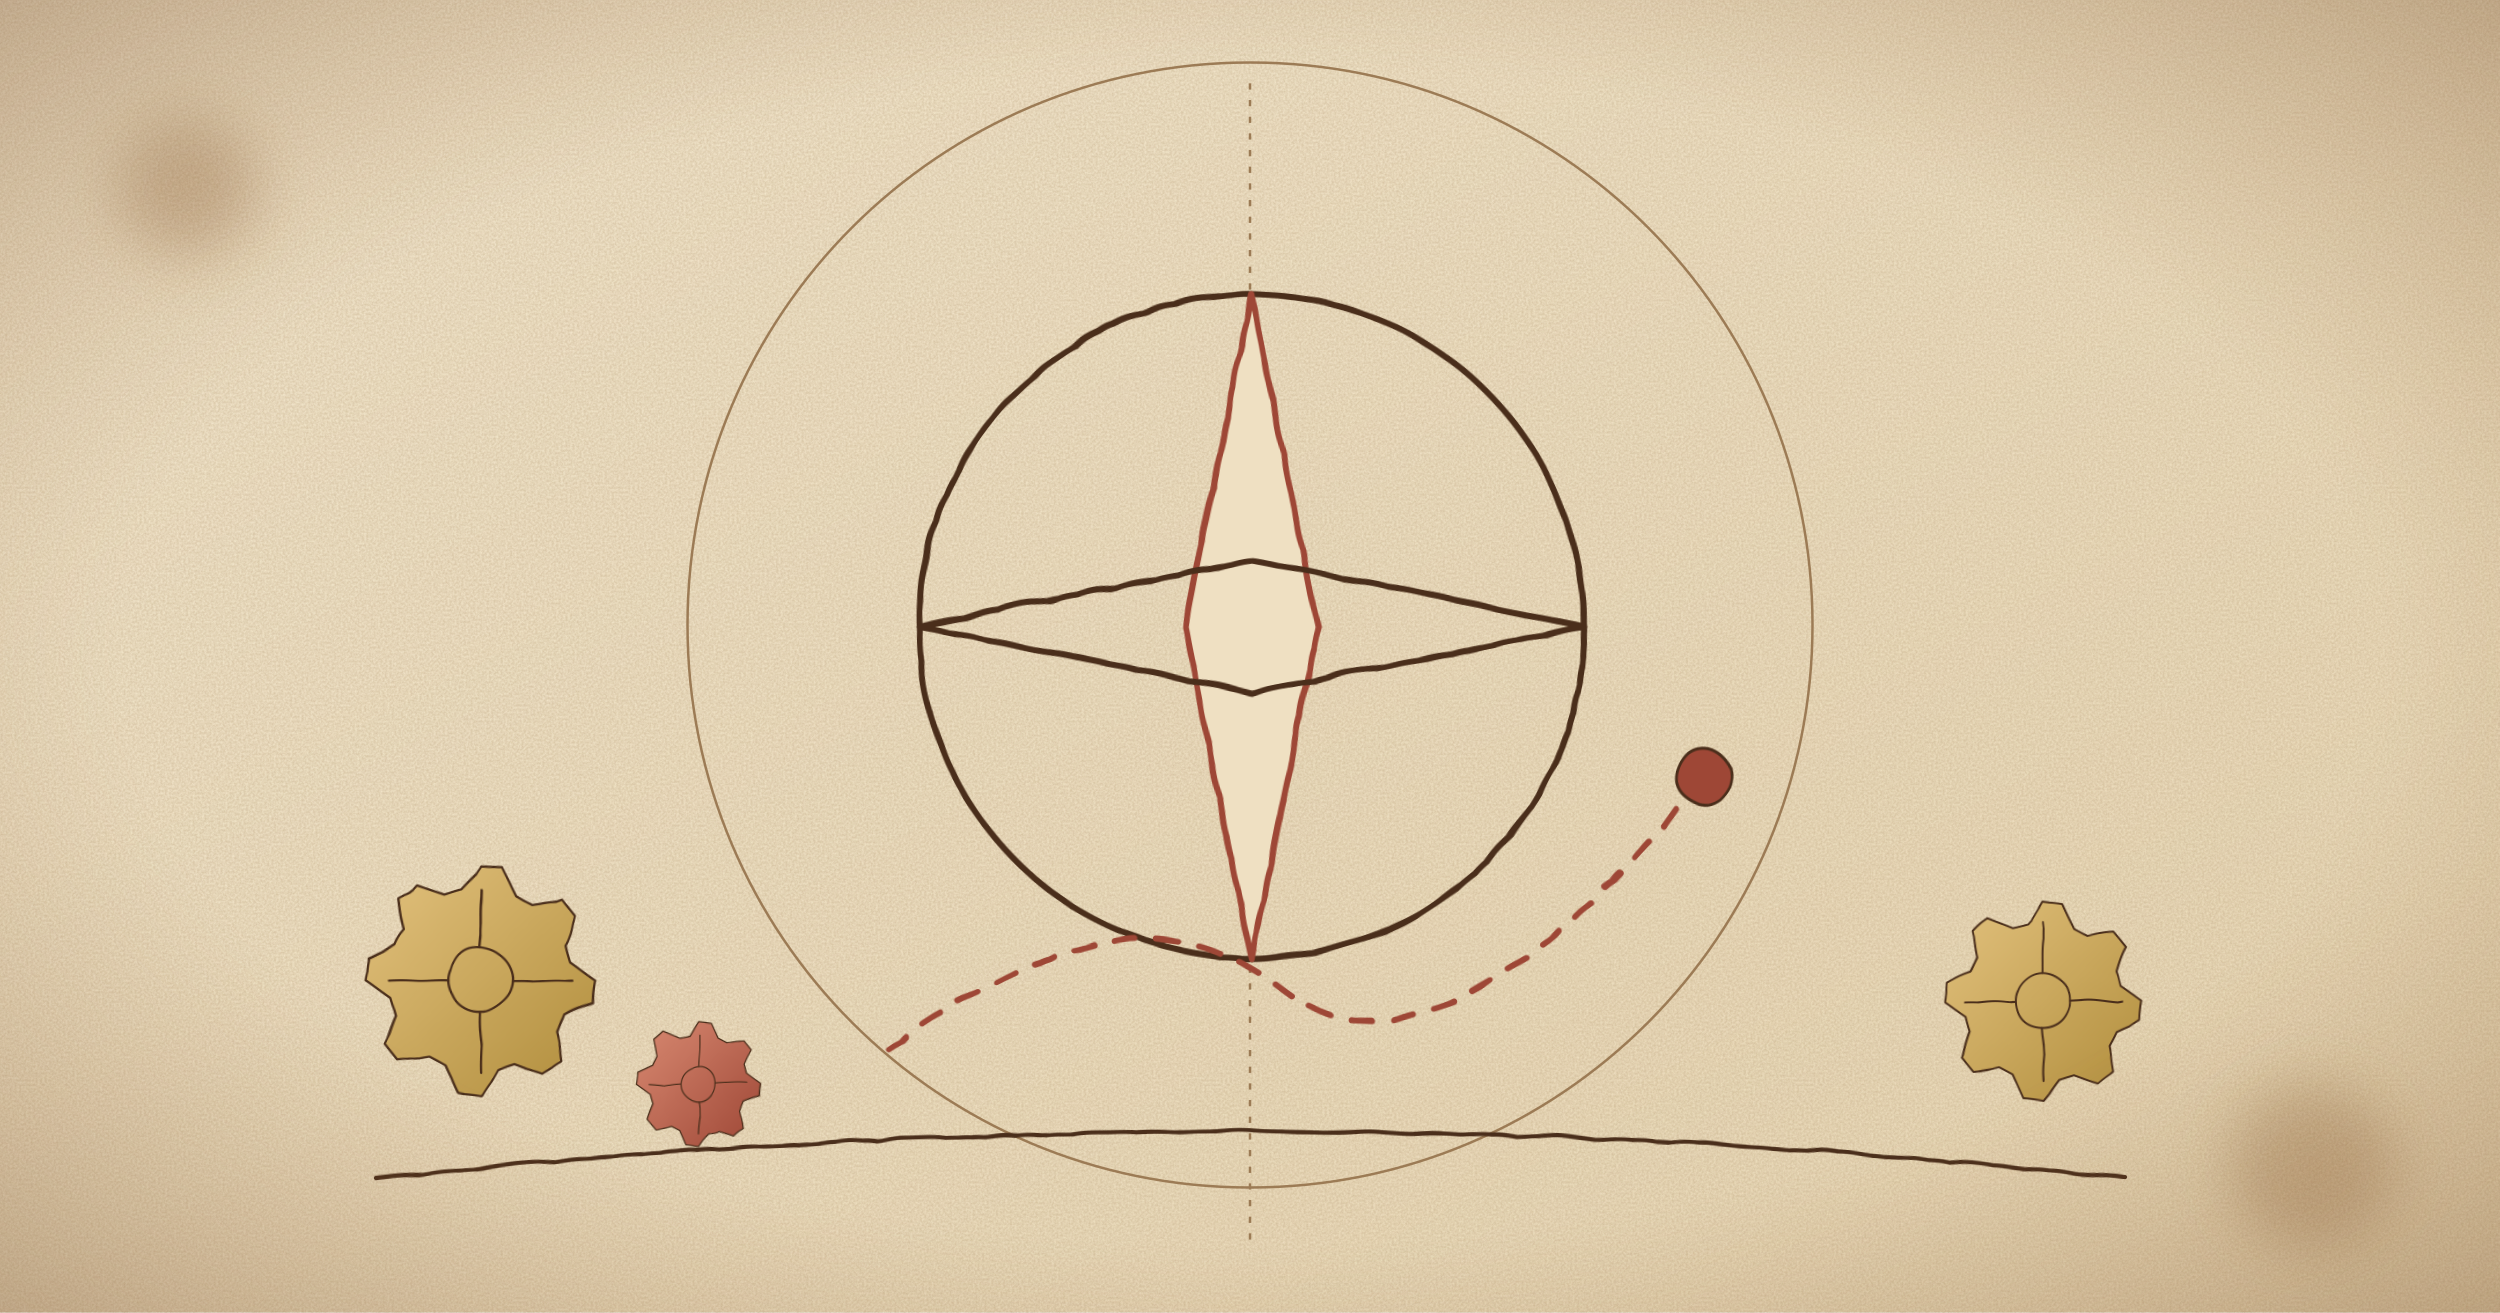
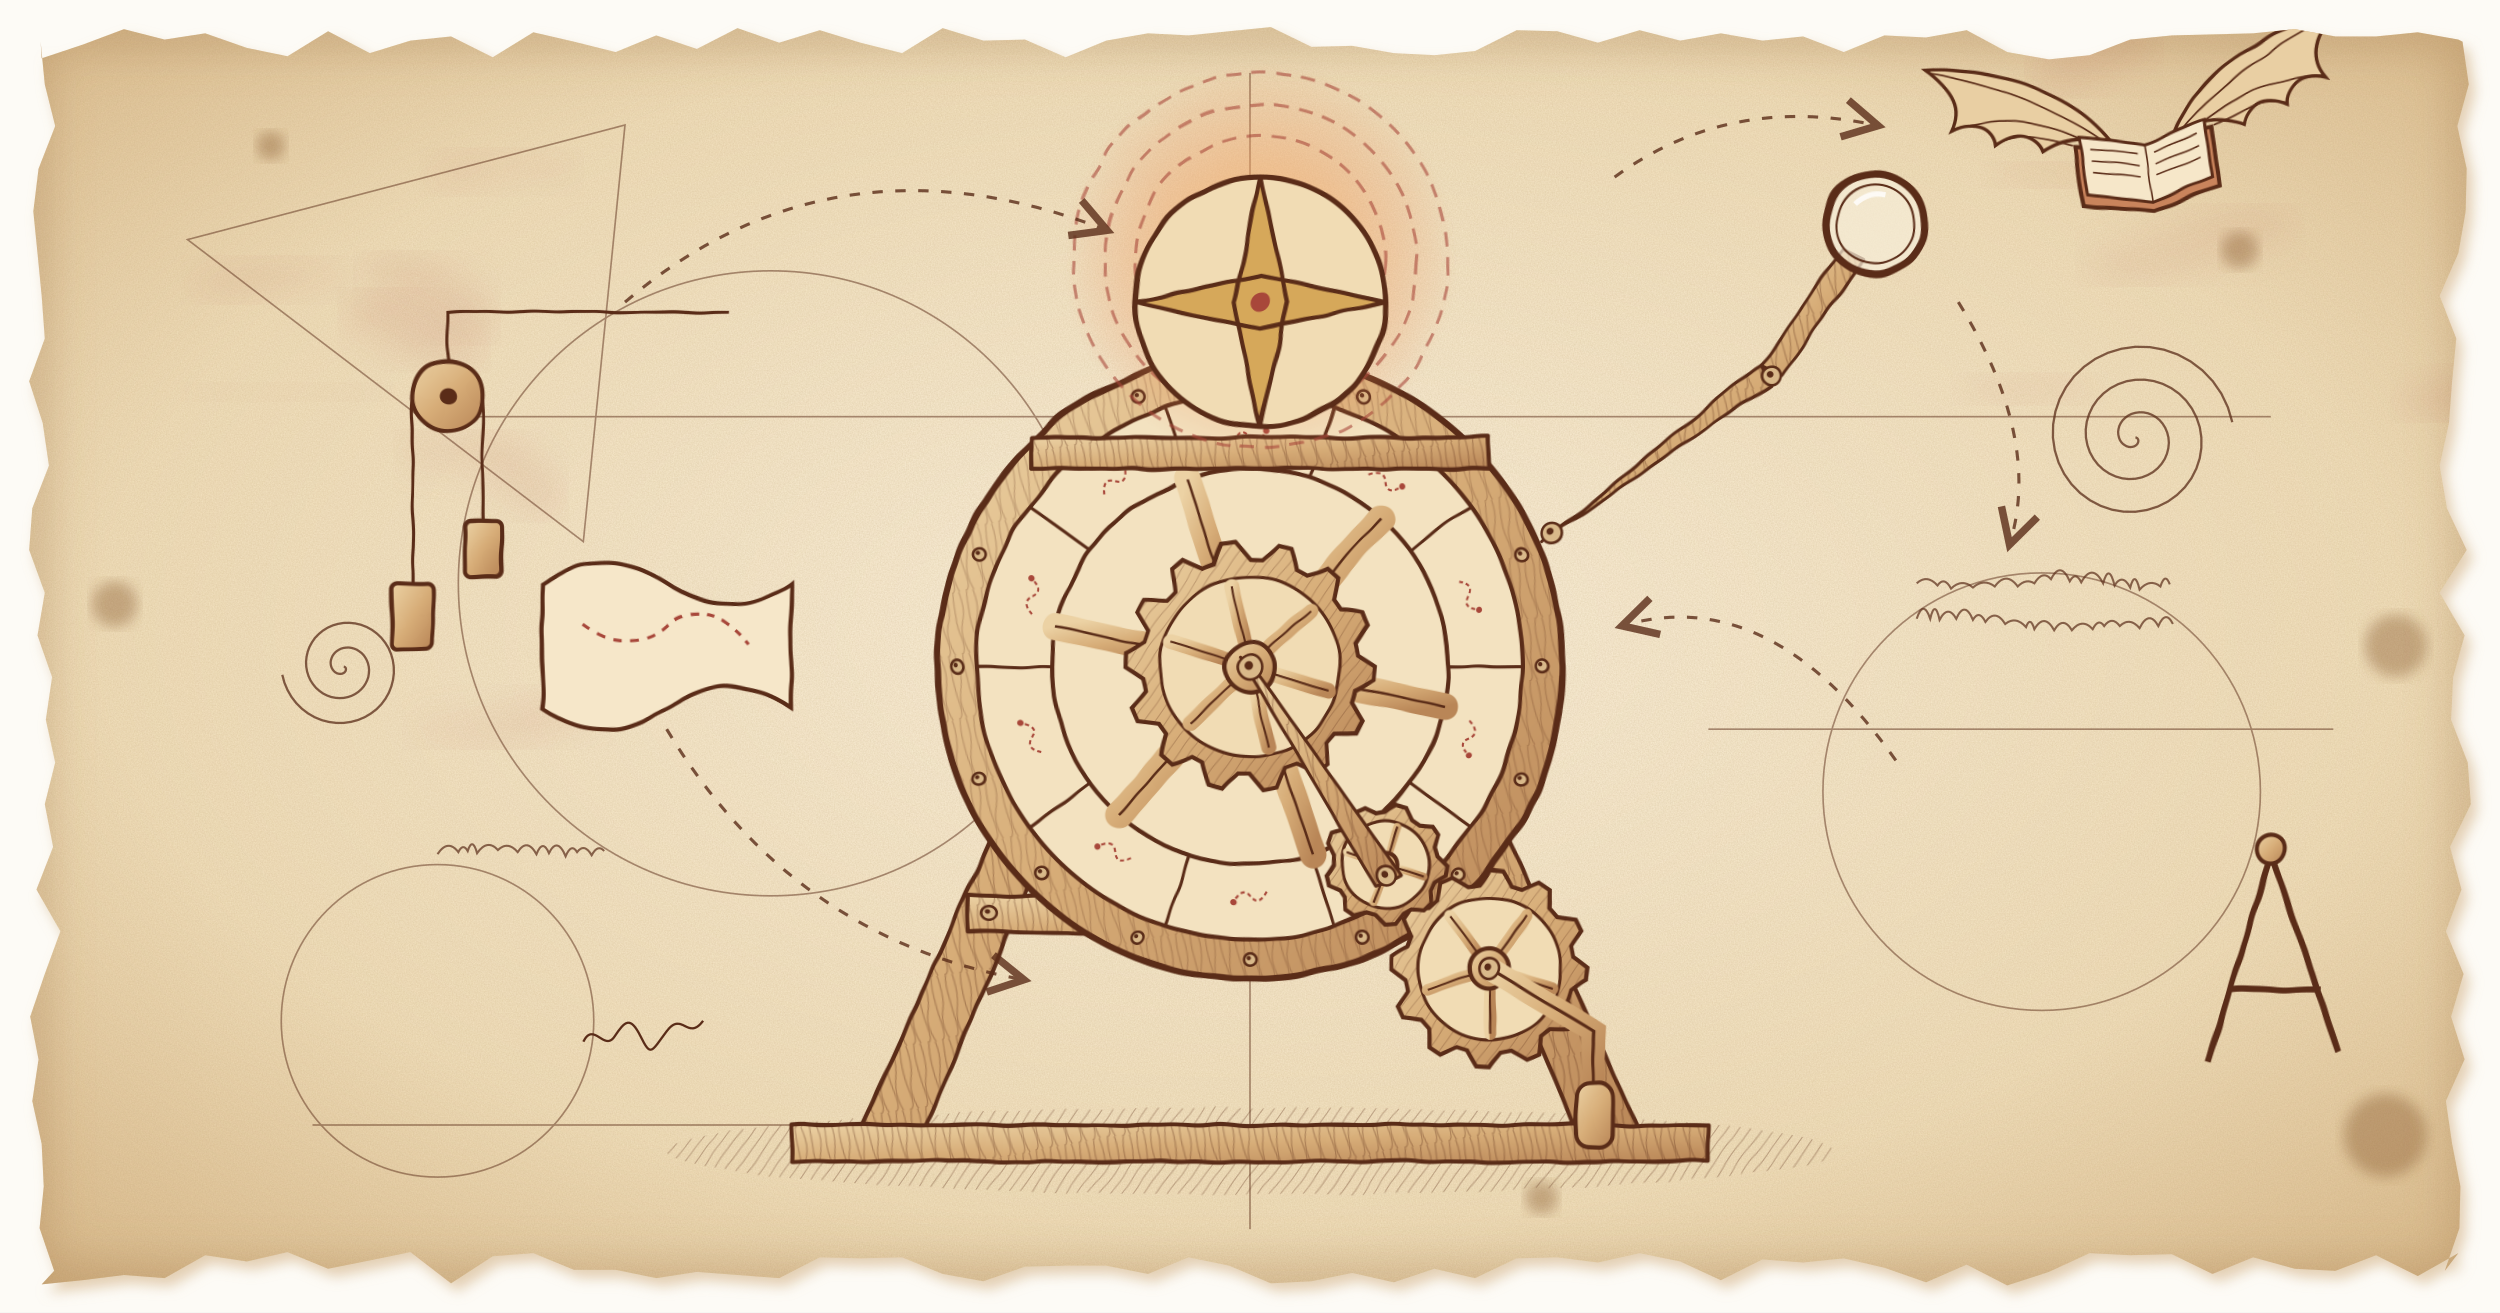
- <svg xmlns="http://www.w3.org/2000/svg" viewBox="0 0 1200 630" width="1200" height="630" role="img" aria-label="Illustration de l'application Où c'est ? : machine de Léonard de Vinci dessinée à l'encre sur parchemin">
+ <svg xmlns="http://www.w3.org/2000/svg" viewBox="0 0 2400 1260" width="1200" height="630" role="img" aria-label="Illustration de l'application Où c'est ? : machine de Léonard de Vinci dessinée à l'encre sur parchemin">
  <defs>
-     <linearGradient id="p" x1="0" y1="0" x2="1" y2="1">
-       <stop offset="0" stop-color="#f6ebd3" />
-       <stop offset="1" stop-color="#ecdcba" />
+     <radialGradient id="pp" cx=".5" cy=".48" r=".7">
+       <stop offset="0" stop-color="#fbf1dc" />
+       <stop offset=".65" stop-color="#f1dfbb" />
+       <stop offset="1" stop-color="#d9b98a" />
+     </radialGradient>
+     <linearGradient id="wd" x1="0" y1="0" x2="1" y2="1">
+       <stop offset="0" stop-color="#ecd2a4" />
+       <stop offset=".5" stop-color="#d7ad78" />
+       <stop offset="1" stop-color="#b98657" />
    </linearGradient>
-     <radialGradient id="v" cx=".5" cy=".5" r=".75">
-       <stop offset=".6" stop-color="#8a5a2b" stop-opacity="0" />
-       <stop offset="1" stop-color="#6b4220" stop-opacity=".38" />
+     <pattern id="ht" width="9" height="9" patternUnits="userSpaceOnUse" patternTransform="rotate(35)">
+       <path d="M0 0V9" stroke="#5a2c18" stroke-width="1.4" />
+     </pattern>
+     <pattern id="gr" width="60" height="14" patternUnits="userSpaceOnUse" patternTransform="rotate(80)">
+       <path d="M0 4Q15 1 30 5T60 3M0 10Q20 13 40 9T60 11" fill="none" stroke="#5a2c18" stroke-width="1.2" opacity=".6" />
+     </pattern>
+     <marker id="ar" markerWidth="16" markerHeight="16" refX="12" refY="8" orient="auto">
+       <path d="M2 2L13 8L2 14" fill="none" stroke="#5a2c18" stroke-width="2.4" />
+     </marker>
+     <filter id="rf" x="-5%" y="-5%" width="110%" height="110%">
+       <feTurbulence type="fractalNoise" baseFrequency=".022" numOctaves="2" seed="3" />
+       <feDisplacementMap in="SourceGraphic" scale="5" />
+     </filter>
+     <filter id="gn">
+       <feTurbulence type="fractalNoise" baseFrequency=".75" numOctaves="3" seed="9" />
+       <feColorMatrix values="0 0 0 0 .42 0 0 0 0 .27 0 0 0 0 .12 0 0 0 .22 0" />
+     </filter>
+     <filter id="b20">
+       <feGaussianBlur stdDeviation="22" />
+     </filter>
+     <filter id="b6">
+       <feGaussianBlur stdDeviation="6" />
+     </filter>
+     <radialGradient id="gl" cx=".5" cy=".5" r=".5">
+       <stop offset="0" stop-color="#ffd38a" stop-opacity=".95" />
+       <stop offset=".45" stop-color="#f0a466" stop-opacity=".5" />
+       <stop offset="1" stop-color="#e88b5a" stop-opacity="0" />
    </radialGradient>
-     <radialGradient id="l" cx=".5" cy=".5" r=".5">
-       <stop offset="0" stop-color="#f2a35c" stop-opacity=".85" />
-       <stop offset="1" stop-color="#f2a35c" stop-opacity="0" />
-     </radialGradient>
-     <linearGradient id="w" x1="0" y1="0" x2="1" y2="1">
-       <stop offset="0" stop-color="#e3c27e" />
-       <stop offset="1" stop-color="#b08d3c" />
-     </linearGradient>
-     <linearGradient id="s" x1="0" y1="0" x2="1" y2="1">
-       <stop offset="0" stop-color="#d98a72" />
-       <stop offset="1" stop-color="#9e4736" />
-     </linearGradient>
-     <pattern id="h" width="7" height="7" patternUnits="userSpaceOnUse" patternTransform="rotate(40)">
-       <path d="M0 0v7" stroke="#4a2e1b" stroke-width="1.1" opacity=".55" />
-     </pattern>
-     <marker id="a" markerWidth="10" markerHeight="10" refX="8" refY="5" orient="auto">
-       <path d="M1 1 8 5 1 9" fill="none" stroke="#9e4736" stroke-width="1.6" />
-     </marker>
-     <filter id="r" x="-2%" y="-2%" width="104%" height="104%">
-       <feTurbulence baseFrequency=".03" numOctaves="2" seed="4" />
-       <feDisplacementMap in="SourceGraphic" scale="2.6" />
-     </filter>
-     <filter id="n">
-       <feTurbulence type="fractalNoise" baseFrequency=".9" numOctaves="2" seed="7" />
-       <feColorMatrix values="0 0 0 0 .35 0 0 0 0 .22 0 0 0 0 .1 0 0 0 .35 0" />
-     </filter>
-     <filter id="b">
-       <feGaussianBlur stdDeviation="14" />
-     </filter>
-     <g id="g">
-       <path d="M50 0L49 9.8L37 15.3L33.3 22.2L35.4 35.4L27.8 41.6L15.3 37L7.8 39.2L0 50L-9.8 49L-15.3 37L-22.2 33.3L-35.4 35.4L-41.6 27.8L-37 15.3L-39.2 7.8L-50 0L-49 -9.8L-37 -15.3L-33.3 -22.2L-35.4 -35.4L-27.8 -41.6L-15.3 -37L-7.8 -39.2L0 -50L9.8 -49L15.3 -37L22.2 -33.3L35.4 -35.4L41.6 -27.8L37 -15.3L39.2 -7.8z" />
-       <circle r="14" fill="none" />
-       <path d="M0-40V-14M0 40V14M-40 0H-14M40 0H14" fill="none" />
+     <clipPath id="pg">
+       <polygon points="40,56 79,43 119,28 158,38 197,32 237,46 276,54 315,30 355,51 394,39 433,35 473,55 512,31 551,40 591,50 630,34 669,47 708,27 748,41 787,29 826,41 866,51 905,27 944,39 984,38 1023,55 1062,39 1102,32 1141,34 1180,30 1220,26 1259,45 1298,44 1338,51 1377,53 1416,49 1456,29 1495,30 1534,41 1574,29 1613,39 1652,32 1692,39 1731,35 1770,50 1809,34 1849,36 1888,29 1927,50 1967,57 2006,53 2045,38 2085,34 2124,33 2163,32 2203,28 2242,35 2281,35 2321,31 2360,38 2364,40 2370,81 2359,121 2368,162 2367,203 2360,243 2342,284 2358,325 2354,366 2351,406 2342,447 2349,488 2368,528 2342,569 2366,610 2355,650 2353,691 2369,732 2372,772 2352,813 2363,854 2348,894 2365,935 2353,976 2366,1017 2348,1057 2354,1098 2362,1139 2361,1179 2347,1220 2360,1203 2321,1225 2281,1205 2242,1220 2203,1218 2163,1207 2124,1223 2085,1204 2045,1205 2006,1203 1967,1221 1927,1234 1888,1214 1849,1231 1809,1217 1770,1208 1731,1212 1692,1209 1652,1229 1613,1211 1574,1203 1534,1212 1495,1207 1456,1208 1416,1227 1377,1218 1338,1231 1298,1222 1259,1230 1220,1232 1180,1215 1141,1207 1102,1223 1062,1215 1023,1215 984,1216 944,1230 905,1223 866,1207 826,1208 787,1207 748,1227 708,1224 669,1221 630,1227 591,1219 551,1219 512,1203 473,1206 433,1232 394,1202 355,1210 315,1218 276,1202 237,1211 197,1205 158,1227 119,1224 79,1229 40,1233 52,1220 38,1179 42,1139 40,1098 31,1057 37,1017 29,976 43,935 58,894 35,854 51,813 43,772 53,732 44,691 50,650 36,610 43,569 28,528 31,488 47,447 41,406 28,366 43,325 40,284 36,243 32,203 37,162 53,121 43,81 39,40" />
+     </clipPath>
+   </defs>
+   <rect width="2400" height="1260" fill="#fdfbf6" />
+   <polygon points="40,56 79,43 119,28 158,38 197,32 237,46 276,54 315,30 355,51 394,39 433,35 473,55 512,31 551,40 591,50 630,34 669,47 708,27 748,41 787,29 826,41 866,51 905,27 944,39 984,38 1023,55 1062,39 1102,32 1141,34 1180,30 1220,26 1259,45 1298,44 1338,51 1377,53 1416,49 1456,29 1495,30 1534,41 1574,29 1613,39 1652,32 1692,39 1731,35 1770,50 1809,34 1849,36 1888,29 1927,50 1967,57 2006,53 2045,38 2085,34 2124,33 2163,32 2203,28 2242,35 2281,35 2321,31 2360,38 2364,40 2370,81 2359,121 2368,162 2367,203 2360,243 2342,284 2358,325 2354,366 2351,406 2342,447 2349,488 2368,528 2342,569 2366,610 2355,650 2353,691 2369,732 2372,772 2352,813 2363,854 2348,894 2365,935 2353,976 2366,1017 2348,1057 2354,1098 2362,1139 2361,1179 2347,1220 2360,1203 2321,1225 2281,1205 2242,1220 2203,1218 2163,1207 2124,1223 2085,1204 2045,1205 2006,1203 1967,1221 1927,1234 1888,1214 1849,1231 1809,1217 1770,1208 1731,1212 1692,1209 1652,1229 1613,1211 1574,1203 1534,1212 1495,1207 1456,1208 1416,1227 1377,1218 1338,1231 1298,1222 1259,1230 1220,1232 1180,1215 1141,1207 1102,1223 1062,1215 1023,1215 984,1216 944,1230 905,1223 866,1207 826,1208 787,1207 748,1227 708,1224 669,1221 630,1227 591,1219 551,1219 512,1203 473,1206 433,1232 394,1202 355,1210 315,1218 276,1202 237,1211 197,1205 158,1227 119,1224 79,1229 40,1233 52,1220 38,1179 42,1139 40,1098 31,1057 37,1017 29,976 43,935 58,894 35,854 51,813 43,772 53,732 44,691 50,650 36,610 43,569 28,528 31,488 47,447 41,406 28,366 43,325 40,284 36,243 32,203 37,162 53,121 43,81 39,40" fill="#c9a36f" transform="translate(6 8)" opacity=".5" filter="url(#b6)" />
+   <g clip-path="url(#pg)">
+     <rect width="2400" height="1260" fill="url(#pp)" />
+     <rect width="2400" height="1260" filter="url(#gn)" />
+     <path d="M1920 157q63 9 185 22" fill="none" stroke="#a8473a" stroke-width="37" stroke-linecap="round" opacity=".16" filter="url(#b20)" />
+     <path d="M416 185q55 -57 131 -31" fill="none" stroke="#a8473a" stroke-width="19" stroke-linecap="round" opacity=".16" filter="url(#b20)" />
+     <path d="M2314 401q44 -18 188 -47" fill="none" stroke="#a8473a" stroke-width="35" stroke-linecap="round" opacity=".16" filter="url(#b20)" />
+     <path d="M336 283q85 46 123 68" fill="none" stroke="#a8473a" stroke-width="35" stroke-linecap="round" opacity=".16" filter="url(#b20)" />
+     <path d="M2011 268q56 -16 184 -66" fill="none" stroke="#a8473a" stroke-width="25" stroke-linecap="round" opacity=".16" filter="url(#b20)" />
+     <path d="M392 424q80 -23 140 70" fill="none" stroke="#a8473a" stroke-width="28" stroke-linecap="round" opacity=".16" filter="url(#b20)" />
+     <path d="M1955 88q45 -39 111 -61" fill="none" stroke="#a8473a" stroke-width="35" stroke-linecap="round" opacity=".16" filter="url(#b20)" />
+     <path d="M403 713q66 8 170 -51" fill="none" stroke="#a8473a" stroke-width="23" stroke-linecap="round" opacity=".16" filter="url(#b20)" />
+     <path d="M191 369q56 18 173 14" fill="none" stroke="#a8473a" stroke-width="33" stroke-linecap="round" opacity=".16" filter="url(#b20)" />
+     <path d="M188 288q69 -32 141 -39" fill="none" stroke="#a8473a" stroke-width="22" stroke-linecap="round" opacity=".16" filter="url(#b20)" />
+     <path d="M351 248q79 22 118 76" fill="none" stroke="#a8473a" stroke-width="30" stroke-linecap="round" opacity=".16" filter="url(#b20)" />
+     <path d="M1885 387q65 -16 126 -27" fill="none" stroke="#a8473a" stroke-width="21" stroke-linecap="round" opacity=".16" filter="url(#b20)" />
+     <circle cx="110" cy="580" r="22" fill="#7a4a1d" opacity=".35" filter="url(#b6)" />
+     <circle cx="2300" cy="620" r="30" fill="#7a4a1d" opacity=".35" filter="url(#b6)" />
+     <circle cx="2150" cy="240" r="18" fill="#7a4a1d" opacity=".35" filter="url(#b6)" />
+     <circle cx="260" cy="140" r="14" fill="#7a4a1d" opacity=".35" filter="url(#b6)" />
+     <circle cx="1480" cy="1150" r="16" fill="#7a4a1d" opacity=".35" filter="url(#b6)" />
+     <circle cx="2290" cy="1090" r="40" fill="#7a4a1d" opacity=".35" filter="url(#b6)" />
+     <rect width="2400" height="1260" fill="none" stroke="#8a5a2b" stroke-width="90" opacity=".25" filter="url(#b20)" />
+     <g fill="none" stroke="#5a2c18" stroke-width="1.6" opacity=".5">
+       <circle cx="740" cy="560" r="300" />
+       <circle cx="1960" cy="760" r="210" />
+       <circle cx="420" cy="980" r="150" />
+       <path d="M420 400H2180M1200 70V1180M1640 700H2240M300 1080H900" />
+       <path d="M180 230L600 120L560 520Z" />
    </g>
-   </defs>
-   <rect width="1200" height="630" fill="url(#p)" />
-   <rect width="1200" height="630" filter="url(#n)" />
-   <g fill="none" stroke="#9c7b55" stroke-width="1.2">
-     <circle cx="600" cy="300" r="270" />
-     <path d="M600 40v560" stroke-dasharray="3 5" />
+     <path d="M2050 420L2050.8 420.1L2051.5 420.5L2052.1 421.1L2052.6 421.9L2052.8 422.8L2052.8 423.8L2052.5 424.9L2052 426L2051.1 427L2050 427.9L2048.6 428.6L2047.1 429L2045.3 429.2L2043.5 429L2041.6 428.4L2039.8 427.4L2038 426.1L2036.4 424.4L2035.1 422.4L2034.2 420L2033.6 417.4L2033.4 414.6L2033.8 411.7L2034.6 408.8L2036 406L2037.9 403.3L2040.3 401L2043.2 398.9L2046.4 397.3L2050 396.3L2053.8 395.8L2057.8 395.9L2061.9 396.7L2065.8 398.2L2069.6 400.4L2073.1 403.2L2076.1 406.7L2078.6 410.7L2080.5 415.2L2081.7 420L2082.1 425.1L2081.6 430.3L2080.3 435.5L2078.2 440.5L2075.2 445.2L2071.4 449.5L2066.9 453.2L2061.7 456.1L2056.1 458.3L2050 459.6L2043.7 459.9L2037.3 459.2L2031 457.4L2024.9 454.6L2019.2 450.8L2014.1 446.1L2009.8 440.5L2006.3 434.2L2003.9 427.3L2002.5 420L2002.3 412.4L2003.3 404.8L2005.6 397.4L2009 390.2L2013.6 383.6L2019.3 377.7L2025.9 372.7L2033.4 368.8L2041.5 366L2050 364.6L2058.8 364.5L2067.6 365.8L2076.2 368.5L2084.4 372.6L2092 378L2098.7 384.6L2104.3 392.3L2108.7 400.9L2111.8 410.2L2113.3 420L2113.3 430L2111.7 440.1L2108.5 449.8L2103.8 459.1L2097.6 467.6L2090 475.1L2081.3 481.4L2071.5 486.3L2061 489.6L2050 491.3L2038.7 491.2L2027.5 489.3L2016.6 485.6L2006.3 480.2L1996.8 473.2L1988.5 464.7L1981.6 454.9L1976.2 444L1972.6 432.3L1970.8 420L1971 407.5L1973.2 395L1977.3 383L1983.4 371.6L1991.2 361.2L2000.7 352.1L2011.5 344.5L2023.6 338.7L2036.5 334.8L2050 332.9L2063.7 333.2L2077.4 335.7L2090.6 340.3L2103 347L2114.4 355.6L2124.3 366L2132.5 377.9L2138.8 391.1L2143 405.3" fill="none" stroke="#5a2c18" stroke-width="2.2" opacity=".75" />
+     <path d="M330 640L330.5 640.1L331 640.3L331.4 640.6L331.7 641L332 641.5L332.1 642.1L332.1 642.8L332 643.5L331.7 644.2L331.3 644.8L330.7 645.5L330 646L329.2 646.4L328.2 646.8L327.1 646.9L326 646.9L324.8 646.7L323.6 646.4L322.5 645.8L321.3 645L320.3 644L319.4 642.8L318.6 641.5L318 640L317.6 638.4L317.4 636.6L317.5 634.8L317.9 633L318.5 631.2L319.4 629.4L320.6 627.7L322 626.1L323.7 624.8L325.6 623.6L327.7 622.6L330 622L332.4 621.7L334.9 621.6L337.5 622L340 622.7L342.5 623.7L344.8 625.2L347.1 626.9L349.1 629L350.8 631.4L352.2 634L353.3 636.9L354 640L354.3 643.2L354.1 646.5L353.6 649.8L352.5 653L351 656.1L349.1 659.1L346.7 661.8L344 664.2L340.9 666.3L337.5 668L333.9 669.2L330 670L326 670.2L322 669.9L317.9 669.1L314 667.7L310.2 665.8L306.7 663.3L303.4 660.4L300.6 657L298.1 653.2L296.2 649.1L294.8 644.6L294 640L293.8 635.2L294.3 630.4L295.4 625.6L297.1 621L299.5 616.6L302.4 612.4L306 608.7L310 605.4L314.5 602.6L319.4 600.4L324.6 598.9L330 598L335.5 597.9L341.1 598.5L346.6 599.8L352 601.9L357.1 604.7L361.8 608.2L366.1 612.3L369.8 617L373 622.2L375.4 627.8L377.1 633.8L378 640L378.1 646.3L377.3 652.7L375.7 658.9L373.3 665L370.1 670.7L366.1 676.1L361.4 680.9L356 685L350.1 688.5L343.7 691.2L337 693L330 694L322.9 694L315.8 693.1L308.8 691.3L302 688.5L295.6 684.8L289.7 680.3L284.4 675L279.8 669L276 662.4L273 655.3L271 647.8" fill="none" stroke="#5a2c18" stroke-width="2.2" opacity=".75" />
+     <path d="M1840 560 q10 -9 20 2 q6.5 -9 13 3 q10.5 -10 21 -1 q10.5 -9 21 -1 q11 -15 22 0 q8 -8 16 -3 q8 -13 16 -4 q9 -18 18 2 q5.5 -10 11 1 q10.5 -19 21 1 q5.5 -20 11 2 q7.5 -12 15 2 q4.5 -17 9 2 q10 -11 20 -3 q4.5 -14 9 -2" fill="none" stroke="#5a2c18" stroke-width="2" opacity=".7" />
+     <path d="M1840 594 q6.5 -19 13 0 q4.5 -19 9 1 q8 -15 16 -1 q8 -18 16 1 q6 -10 12 2 q9.5 -13 19 2 q10 -8 20 3 q4 -11 8 2 q9.5 -16 19 1 q8.5 -14 17 0 q10 -12 20 -1 q5.5 -11 11 -3 q7.5 -10 15 0 q9.5 -9 19 2 q9 -18 18 -2 q7 -16 14 -2" fill="none" stroke="#5a2c18" stroke-width="2" opacity=".7" />
+     <path d="M420 820 q10 -15 20 -2 q4.5 -9 9 -1 q4.5 -14 9 2 q10 -14 20 -3 q9.5 -9 19 2 q9 -14 18 2 q6 -15 12 -1 q8 -16 16 3 q5.5 -13 11 -4 q7 -9 14 3 q6 -11 12 -4" fill="none" stroke="#5a2c18" stroke-width="2" opacity=".7" />
+     <g filter="url(#rf)">
+       <ellipse cx="1200" cy="1105" rx="560" ry="42" fill="url(#ht)" opacity=".45" />
+       <polygon points="820,1100 880,1100 1150,470 1110,450" fill="url(#wd)" stroke="#5a2c18" stroke-width="4" stroke-linejoin="round" />
+       <polygon points="820,1100 880,1100 1150,470 1110,450" fill="url(#gr)" opacity=".55" />
+       <polygon points="1580,1100 1520,1100 1250,470 1290,450" fill="url(#wd)" stroke="#5a2c18" stroke-width="4" stroke-linejoin="round" />
+       <polygon points="1580,1100 1520,1100 1250,470 1290,450" fill="url(#gr)" opacity=".55" />
+       <polygon points="760,1080 1640,1080 1640,1115 760,1115" fill="url(#wd)" stroke="#5a2c18" stroke-width="4" stroke-linejoin="round" />
+       <polygon points="760,1080 1640,1080 1640,1115 760,1115" fill="url(#gr)" opacity=".55" />
+       <polygon points="930,860 1470,860 1470,895 930,895" fill="url(#wd)" stroke="#5a2c18" stroke-width="4" stroke-linejoin="round" />
+       <polygon points="930,860 1470,860 1470,895 930,895" fill="url(#gr)" opacity=".55" />
+       <circle cx="950" cy="877" r="7" fill="#d9b98a" stroke="#5a2c18" stroke-width="2.5" />
+       <circle cx="948.5" cy="875.5" r="2.4" fill="#5a2c18" />
+       <circle cx="1450" cy="877" r="7" fill="#d9b98a" stroke="#5a2c18" stroke-width="2.5" />
+       <circle cx="1448.5" cy="875.5" r="2.4" fill="#5a2c18" />
+       <circle cx="1200" cy="640" r="300" fill="url(#wd)" stroke="#5a2c18" stroke-width="6" />
+       <circle cx="1200" cy="640" r="300" fill="url(#gr)" opacity=".4" />
+       <circle cx="1200" cy="640" r="262" fill="#f3e2c0" stroke="#5a2c18" stroke-width="4" />
+       <path d="M1462 640L1390 640" stroke="#5a2c18" stroke-width="3" />
+       <g transform="translate(1414.9 709.8) rotate(108)">
+         <path d="M-16 10q8-14 16-4t16-6" fill="none" stroke="#a8473a" stroke-width="2" stroke-dasharray="4 3" />
+         <circle cx="16" cy="0" r="3" fill="#a8473a" />
+       </g>
+       <path d="M1412 794L1353.7 751.7" stroke="#5a2c18" stroke-width="3" />
+       <g transform="translate(1332.8 822.8) rotate(144)">
+         <path d="M-16 10q8-14 16-4t16-6" fill="none" stroke="#a8473a" stroke-width="2" stroke-dasharray="4 3" />
+         <circle cx="16" cy="0" r="3" fill="#a8473a" />
+       </g>
+       <path d="M1281 889.2L1258.7 820.7" stroke="#5a2c18" stroke-width="3" />
+       <g transform="translate(1200 866) rotate(180)">
+         <path d="M-16 10q8-14 16-4t16-6" fill="none" stroke="#a8473a" stroke-width="2" stroke-dasharray="4 3" />
+         <circle cx="16" cy="0" r="3" fill="#a8473a" />
+       </g>
+       <path d="M1119 889.2L1141.3 820.7" stroke="#5a2c18" stroke-width="3" />
+       <g transform="translate(1067.2 822.8) rotate(216)">
+         <path d="M-16 10q8-14 16-4t16-6" fill="none" stroke="#a8473a" stroke-width="2" stroke-dasharray="4 3" />
+         <circle cx="16" cy="0" r="3" fill="#a8473a" />
+       </g>
+       <path d="M988 794L1046.3 751.7" stroke="#5a2c18" stroke-width="3" />
+       <g transform="translate(985.1 709.8) rotate(252)">
+         <path d="M-16 10q8-14 16-4t16-6" fill="none" stroke="#a8473a" stroke-width="2" stroke-dasharray="4 3" />
+         <circle cx="16" cy="0" r="3" fill="#a8473a" />
+       </g>
+       <path d="M938 640L1010 640" stroke="#5a2c18" stroke-width="3" />
+       <g transform="translate(985.1 570.2) rotate(288)">
+         <path d="M-16 10q8-14 16-4t16-6" fill="none" stroke="#a8473a" stroke-width="2" stroke-dasharray="4 3" />
+         <circle cx="16" cy="0" r="3" fill="#a8473a" />
+       </g>
+       <path d="M988 486L1046.3 528.3" stroke="#5a2c18" stroke-width="3" />
+       <g transform="translate(1067.2 457.2) rotate(324)">
+         <path d="M-16 10q8-14 16-4t16-6" fill="none" stroke="#a8473a" stroke-width="2" stroke-dasharray="4 3" />
+         <circle cx="16" cy="0" r="3" fill="#a8473a" />
+       </g>
+       <path d="M1119 390.8L1141.3 459.3" stroke="#5a2c18" stroke-width="3" />
+       <g transform="translate(1200 414) rotate(360)">
+         <path d="M-16 10q8-14 16-4t16-6" fill="none" stroke="#a8473a" stroke-width="2" stroke-dasharray="4 3" />
+         <circle cx="16" cy="0" r="3" fill="#a8473a" />
+       </g>
+       <path d="M1281 390.8L1258.7 459.3" stroke="#5a2c18" stroke-width="3" />
+       <g transform="translate(1332.8 457.2) rotate(396)">
+         <path d="M-16 10q8-14 16-4t16-6" fill="none" stroke="#a8473a" stroke-width="2" stroke-dasharray="4 3" />
+         <circle cx="16" cy="0" r="3" fill="#a8473a" />
+       </g>
+       <path d="M1412 486L1353.7 528.3" stroke="#5a2c18" stroke-width="3" />
+       <g transform="translate(1414.9 570.2) rotate(432)">
+         <path d="M-16 10q8-14 16-4t16-6" fill="none" stroke="#a8473a" stroke-width="2" stroke-dasharray="4 3" />
+         <circle cx="16" cy="0" r="3" fill="#a8473a" />
+       </g>
+       <circle cx="1200" cy="640" r="190" fill="none" stroke="#5a2c18" stroke-width="4" />
+       <path d="M1258.8 651.9L1386.2 677.7" stroke="url(#wd)" stroke-width="26" stroke-linecap="round" />
+       <path d="M1258.8 651.9L1386.2 677.7" stroke="#5a2c18" stroke-width="2.4" />
+       <path d="M1219.1 696.9L1260.4 820.1" stroke="url(#wd)" stroke-width="26" stroke-linecap="round" />
+       <path d="M1219.1 696.9L1260.4 820.1" stroke="#5a2c18" stroke-width="2.4" />
+       <path d="M1160.3 685L1074.2 782.4" stroke="url(#wd)" stroke-width="26" stroke-linecap="round" />
+       <path d="M1160.3 685L1074.2 782.4" stroke="#5a2c18" stroke-width="2.4" />
+       <path d="M1141.2 628.1L1013.8 602.3" stroke="url(#wd)" stroke-width="26" stroke-linecap="round" />
+       <path d="M1141.2 628.1L1013.8 602.3" stroke="#5a2c18" stroke-width="2.4" />
+       <path d="M1180.9 583.1L1139.6 459.9" stroke="url(#wd)" stroke-width="26" stroke-linecap="round" />
+       <path d="M1180.9 583.1L1139.6 459.9" stroke="#5a2c18" stroke-width="2.4" />
+       <path d="M1239.7 595L1325.8 497.6" stroke="url(#wd)" stroke-width="26" stroke-linecap="round" />
+       <path d="M1239.7 595L1325.8 497.6" stroke="#5a2c18" stroke-width="2.4" />
+       <circle cx="1481" cy="640" r="6" fill="#d9b98a" stroke="#5a2c18" stroke-width="2.5" />
+       <circle cx="1479.5" cy="638.5" r="2.1" fill="#5a2c18" />
+       <circle cx="1460" cy="748" r="6" fill="#d9b98a" stroke="#5a2c18" stroke-width="2.5" />
+       <circle cx="1458.5" cy="746.5" r="2.1" fill="#5a2c18" />
+       <circle cx="1399" cy="839" r="6" fill="#d9b98a" stroke="#5a2c18" stroke-width="2.5" />
+       <circle cx="1397.5" cy="837.5" r="2.1" fill="#5a2c18" />
+       <circle cx="1308" cy="900" r="6" fill="#d9b98a" stroke="#5a2c18" stroke-width="2.5" />
+       <circle cx="1306.5" cy="898.5" r="2.1" fill="#5a2c18" />
+       <circle cx="1200" cy="921" r="6" fill="#d9b98a" stroke="#5a2c18" stroke-width="2.5" />
+       <circle cx="1198.5" cy="919.5" r="2.1" fill="#5a2c18" />
+       <circle cx="1092" cy="900" r="6" fill="#d9b98a" stroke="#5a2c18" stroke-width="2.5" />
+       <circle cx="1090.5" cy="898.5" r="2.1" fill="#5a2c18" />
+       <circle cx="1001" cy="839" r="6" fill="#d9b98a" stroke="#5a2c18" stroke-width="2.5" />
+       <circle cx="999.5" cy="837.5" r="2.1" fill="#5a2c18" />
+       <circle cx="940" cy="748" r="6" fill="#d9b98a" stroke="#5a2c18" stroke-width="2.5" />
+       <circle cx="938.5" cy="746.5" r="2.1" fill="#5a2c18" />
+       <circle cx="919" cy="640" r="6" fill="#d9b98a" stroke="#5a2c18" stroke-width="2.5" />
+       <circle cx="917.5" cy="638.5" r="2.1" fill="#5a2c18" />
+       <circle cx="940" cy="532" r="6" fill="#d9b98a" stroke="#5a2c18" stroke-width="2.5" />
+       <circle cx="938.5" cy="530.5" r="2.1" fill="#5a2c18" />
+       <circle cx="1001" cy="441" r="6" fill="#d9b98a" stroke="#5a2c18" stroke-width="2.5" />
+       <circle cx="999.5" cy="439.5" r="2.1" fill="#5a2c18" />
+       <circle cx="1092" cy="380" r="6" fill="#d9b98a" stroke="#5a2c18" stroke-width="2.5" />
+       <circle cx="1090.5" cy="378.5" r="2.1" fill="#5a2c18" />
+       <circle cx="1200" cy="359" r="6" fill="#d9b98a" stroke="#5a2c18" stroke-width="2.5" />
+       <circle cx="1198.5" cy="357.5" r="2.1" fill="#5a2c18" />
+       <circle cx="1308" cy="380" r="6" fill="#d9b98a" stroke="#5a2c18" stroke-width="2.5" />
+       <circle cx="1306.5" cy="378.5" r="2.1" fill="#5a2c18" />
+       <circle cx="1399" cy="441" r="6" fill="#d9b98a" stroke="#5a2c18" stroke-width="2.5" />
+       <circle cx="1397.5" cy="439.5" r="2.1" fill="#5a2c18" />
+       <circle cx="1460" cy="532" r="6" fill="#d9b98a" stroke="#5a2c18" stroke-width="2.5" />
+       <circle cx="1458.5" cy="530.5" r="2.1" fill="#5a2c18" />
+       <polygon points="1320,640 1319.2,653.4 1300.6,663 1297.4,674.1 1308.1,692.1 1301.6,703.8 1280.7,704.3 1273,713 1274.8,733.8 1263.8,741.6 1244.8,733 1234.1,737.4 1226.7,757 1213.4,759.2 1200,743.2 1188.4,742.6 1173.3,757 1160.4,753.3 1155.2,733 1145.1,727.4 1125.2,733.8 1115.1,724.9 1119.3,704.3 1112.6,694.9 1091.9,692.1 1086.7,679.6 1099.4,663 1097.4,651.6 1080,640 1080.8,626.6 1099.4,617 1102.6,605.9 1091.9,587.9 1098.4,576.2 1119.3,575.7 1127,567 1125.2,546.2 1136.2,538.4 1155.2,547 1165.9,542.6 1173.3,523 1186.6,520.8 1200,536.8 1211.6,537.4 1226.7,523 1239.6,526.7 1244.8,547 1254.9,552.6 1274.8,546.2 1284.9,555.1 1280.7,575.7 1287.4,585.1 1308.1,587.9 1313.3,600.4 1300.6,617 1302.6,628.4" fill="url(#wd)" stroke="#5a2c18" stroke-width="4" />
+       <polygon points="1320,640 1319.2,653.4 1300.6,663 1297.4,674.1 1308.1,692.1 1301.6,703.8 1280.7,704.3 1273,713 1274.8,733.8 1263.8,741.6 1244.8,733 1234.1,737.4 1226.7,757 1213.4,759.2 1200,743.2 1188.4,742.6 1173.3,757 1160.4,753.3 1155.2,733 1145.1,727.4 1125.2,733.8 1115.1,724.9 1119.3,704.3 1112.6,694.9 1091.9,692.1 1086.7,679.6 1099.4,663 1097.4,651.6 1080,640 1080.8,626.6 1099.4,617 1102.6,605.9 1091.9,587.9 1098.4,576.2 1119.3,575.7 1127,567 1125.2,546.2 1136.2,538.4 1155.2,547 1165.9,542.6 1173.3,523 1186.6,520.8 1200,536.8 1211.6,537.4 1226.7,523 1239.6,526.7 1244.8,547 1254.9,552.6 1274.8,546.2 1284.9,555.1 1280.7,575.7 1287.4,585.1 1308.1,587.9 1313.3,600.4 1300.6,617 1302.6,628.4" fill="url(#ht)" opacity=".35" />
+       <circle cx="1200" cy="640" r="86.4" fill="#f1dcb4" stroke="#5a2c18" stroke-width="3" />
+       <path d="M1218.3 645.7L1275.7 663.4" stroke="url(#wd)" stroke-width="14.4" stroke-linecap="round" />
+       <path d="M1218.3 645.7L1275.7 663.4" stroke="#5a2c18" stroke-width="2" />
+       <path d="M1204.3 658.7L1217.6 717.2" stroke="url(#wd)" stroke-width="14.4" stroke-linecap="round" />
+       <path d="M1204.3 658.7L1217.6 717.2" stroke="#5a2c18" stroke-width="2" />
+       <path d="M1185.9 653L1141.9 693.8" stroke="url(#wd)" stroke-width="14.4" stroke-linecap="round" />
+       <path d="M1185.9 653L1141.9 693.8" stroke="#5a2c18" stroke-width="2" />
+       <path d="M1181.7 634.3L1124.3 616.6" stroke="url(#wd)" stroke-width="14.4" stroke-linecap="round" />
+       <path d="M1181.7 634.3L1124.3 616.6" stroke="#5a2c18" stroke-width="2" />
+       <path d="M1195.7 621.3L1182.4 562.8" stroke="url(#wd)" stroke-width="14.4" stroke-linecap="round" />
+       <path d="M1195.7 621.3L1182.4 562.8" stroke="#5a2c18" stroke-width="2" />
+       <path d="M1214.1 627L1258.1 586.2" stroke="url(#wd)" stroke-width="14.4" stroke-linecap="round" />
+       <path d="M1214.1 627L1258.1 586.2" stroke="#5a2c18" stroke-width="2" />
+       <circle cx="1200" cy="640" r="24" fill="url(#wd)" stroke="#5a2c18" stroke-width="4" />
+       <circle cx="1200" cy="640" r="8.4" fill="#5a2c18" />
+       <polygon points="1525,930 1524.2,942.4 1508.9,951.1 1505.5,961.3 1512.3,977.5 1505.4,987.8 1487.8,987.8 1479.7,994.8 1477.5,1012.3 1466.4,1017.8 1451.1,1008.9 1440.7,1011 1430,1025 1417.6,1024.2 1408.9,1008.9 1398.7,1005.5 1382.5,1012.3 1372.2,1005.4 1372.2,987.8 1365.2,979.7 1347.7,977.5 1342.2,966.4 1351.1,951.1 1349,940.7 1335,930 1335.8,917.6 1351.1,908.9 1354.5,898.7 1347.7,882.5 1354.6,872.2 1372.2,872.2 1380.3,865.2 1382.5,847.7 1393.6,842.2 1408.9,851.1 1419.3,849 1430,835 1442.4,835.8 1451.1,851.1 1461.3,854.5 1477.5,847.7 1487.8,854.6 1487.8,872.2 1494.8,880.3 1512.3,882.5 1517.8,893.6 1508.9,908.9 1511,919.3" fill="url(#wd)" stroke="#5a2c18" stroke-width="4" />
+       <polygon points="1525,930 1524.2,942.4 1508.9,951.1 1505.5,961.3 1512.3,977.5 1505.4,987.8 1487.8,987.8 1479.7,994.8 1477.5,1012.3 1466.4,1017.8 1451.1,1008.9 1440.7,1011 1430,1025 1417.6,1024.2 1408.9,1008.9 1398.7,1005.5 1382.5,1012.3 1372.2,1005.4 1372.2,987.8 1365.2,979.7 1347.7,977.5 1342.2,966.4 1351.1,951.1 1349,940.7 1335,930 1335.8,917.6 1351.1,908.9 1354.5,898.7 1347.7,882.5 1354.6,872.2 1372.2,872.2 1380.3,865.2 1382.5,847.7 1393.6,842.2 1408.9,851.1 1419.3,849 1430,835 1442.4,835.8 1451.1,851.1 1461.3,854.5 1477.5,847.7 1487.8,854.6 1487.8,872.2 1494.8,880.3 1512.3,882.5 1517.8,893.6 1508.9,908.9 1511,919.3" fill="url(#ht)" opacity=".35" />
+       <circle cx="1430" cy="930" r="68.4" fill="#f1dcb4" stroke="#5a2c18" stroke-width="3" />
+       <path d="M1444.5 934.5L1489.9 948.5" stroke="url(#wd)" stroke-width="11.4" stroke-linecap="round" />
+       <path d="M1444.5 934.5L1489.9 948.5" stroke="#5a2c18" stroke-width="2" />
+       <path d="M1430.2 945.2L1430.9 992.7" stroke="url(#wd)" stroke-width="11.4" stroke-linecap="round" />
+       <path d="M1430.2 945.2L1430.9 992.7" stroke="#5a2c18" stroke-width="2" />
+       <path d="M1415.6 934.9L1370.6 950.2" stroke="url(#wd)" stroke-width="11.4" stroke-linecap="round" />
+       <path d="M1415.6 934.9L1370.6 950.2" stroke="#5a2c18" stroke-width="2" />
+       <path d="M1420.9 917.8L1392.4 879.8" stroke="url(#wd)" stroke-width="11.4" stroke-linecap="round" />
+       <path d="M1420.9 917.8L1392.4 879.8" stroke="#5a2c18" stroke-width="2" />
+       <path d="M1438.8 917.6L1466.1 878.8" stroke="url(#wd)" stroke-width="11.4" stroke-linecap="round" />
+       <path d="M1438.8 917.6L1466.1 878.8" stroke="#5a2c18" stroke-width="2" />
+       <circle cx="1430" cy="930" r="19" fill="url(#wd)" stroke="#5a2c18" stroke-width="4" />
+       <circle cx="1430" cy="930" r="6.7" fill="#5a2c18" />
+       <polygon points="1388,830 1387.1,840.1 1376.9,847.1 1373.2,854.9 1374.4,867.3 1367.3,874.4 1354.9,873.2 1347.1,876.9 1340.1,887.1 1330,888 1321.3,879.1 1312.9,876.9 1301,880.2 1292.7,874.4 1291.8,862.1 1286.8,854.9 1275.5,849.8 1272.9,840.1 1280.1,830 1280.9,821.3 1275.5,810.2 1279.8,801 1291.8,797.9 1297.9,791.8 1301,779.8 1310.2,775.5 1321.3,780.9 1330,780.1 1340.1,772.9 1349.8,775.5 1354.9,786.8 1362.1,791.8 1374.4,792.7 1380.2,801 1376.9,812.9 1379.1,821.3" fill="url(#wd)" stroke="#5a2c18" stroke-width="4" />
+       <polygon points="1388,830 1387.1,840.1 1376.9,847.1 1373.2,854.9 1374.4,867.3 1367.3,874.4 1354.9,873.2 1347.1,876.9 1340.1,887.1 1330,888 1321.3,879.1 1312.9,876.9 1301,880.2 1292.7,874.4 1291.8,862.1 1286.8,854.9 1275.5,849.8 1272.9,840.1 1280.1,830 1280.9,821.3 1275.5,810.2 1279.8,801 1291.8,797.9 1297.9,791.8 1301,779.8 1310.2,775.5 1321.3,780.9 1330,780.1 1340.1,772.9 1349.8,775.5 1354.9,786.8 1362.1,791.8 1374.4,792.7 1380.2,801 1376.9,812.9 1379.1,821.3" fill="url(#ht)" opacity=".35" />
+       <circle cx="1330" cy="830" r="41.8" fill="#f1dcb4" stroke="#5a2c18" stroke-width="3" />
+       <path d="M1338.9 832.7L1366.6 841.3" stroke="url(#wd)" stroke-width="7" stroke-linecap="round" />
+       <path d="M1338.9 832.7L1366.6 841.3" stroke="#5a2c18" stroke-width="2" />
+       <path d="M1327.3 838.9L1318.7 866.6" stroke="url(#wd)" stroke-width="7" stroke-linecap="round" />
+       <path d="M1327.3 838.9L1318.7 866.6" stroke="#5a2c18" stroke-width="2" />
+       <path d="M1321.1 827.3L1293.4 818.7" stroke="url(#wd)" stroke-width="7" stroke-linecap="round" />
+       <path d="M1321.1 827.3L1293.4 818.7" stroke="#5a2c18" stroke-width="2" />
+       <path d="M1332.7 821.1L1341.3 793.4" stroke="url(#wd)" stroke-width="7" stroke-linecap="round" />
+       <path d="M1332.7 821.1L1341.3 793.4" stroke="#5a2c18" stroke-width="2" />
+       <circle cx="1330" cy="830" r="11.6" fill="url(#wd)" stroke="#5a2c18" stroke-width="4" />
+       <circle cx="1330" cy="830" r="4.1" fill="#5a2c18" />
+       <path d="M1430 930L1530 990L1530 1050" fill="none" stroke="url(#wd)" stroke-width="22" stroke-linecap="round" />
+       <path d="M1430 930L1530 990L1530 1050" fill="none" stroke="#5a2c18" stroke-width="3" />
+       <rect x="1514" y="1040" width="34" height="62" rx="12" fill="url(#wd)" stroke="#5a2c18" stroke-width="4" />
+       <circle cx="1430" cy="930" r="10" fill="#d9b98a" stroke="#5a2c18" stroke-width="2.5" />
+       <circle cx="1428.5" cy="928.5" r="3.5" fill="#5a2c18" />
+       <polygon points="1190,630 1210,650 1345,840 1320,850" fill="url(#wd)" stroke="#5a2c18" stroke-width="3" stroke-linejoin="round" />
+       <polygon points="1190,630 1210,650 1345,840 1320,850" fill="url(#gr)" opacity=".55" />
+       <circle cx="1200" cy="640" r="12" fill="#d9b98a" stroke="#5a2c18" stroke-width="2.5" />
+       <circle cx="1198.5" cy="638.5" r="4.2" fill="#5a2c18" />
+       <circle cx="1330" cy="840" r="9" fill="#d9b98a" stroke="#5a2c18" stroke-width="2.5" />
+       <circle cx="1328.5" cy="838.5" r="3.2" fill="#5a2c18" />
+       <polygon points="990,420 1430,420 1430,450 990,450" fill="url(#wd)" stroke="#5a2c18" stroke-width="4" stroke-linejoin="round" />
+       <polygon points="990,420 1430,420 1430,450 990,450" fill="url(#gr)" opacity=".55" />
+       <polygon points="1480,520 1500,505 1700,370 1690,350" fill="url(#wd)" stroke="#5a2c18" stroke-width="3" stroke-linejoin="round" />
+       <polygon points="1480,520 1500,505 1700,370 1690,350" fill="url(#gr)" opacity=".55" />
+       <polygon points="1690,350 1710,360 1790,250 1770,240" fill="url(#wd)" stroke="#5a2c18" stroke-width="3" stroke-linejoin="round" />
+       <polygon points="1690,350 1710,360 1790,250 1770,240" fill="url(#gr)" opacity=".55" />
+       <circle cx="1490" cy="512" r="10" fill="#d9b98a" stroke="#5a2c18" stroke-width="2.5" />
+       <circle cx="1488.5" cy="510.5" r="3.5" fill="#5a2c18" />
+       <circle cx="1700" cy="360" r="9" fill="#d9b98a" stroke="#5a2c18" stroke-width="2.5" />
+       <circle cx="1698.5" cy="358.5" r="3.2" fill="#5a2c18" />
+       <circle cx="430" cy="380" r="34" fill="url(#wd)" stroke="#5a2c18" stroke-width="4" />
+       <circle cx="430" cy="380" r="8" fill="#5a2c18" />
+       <path d="M396 380V560M464 380V500" stroke="#5a2c18" stroke-width="3" />
+       <rect x="376" y="560" width="40" height="64" rx="6" fill="url(#wd)" stroke="#5a2c18" stroke-width="4" />
+       <rect x="446" y="500" width="36" height="54" rx="6" fill="url(#wd)" stroke="#5a2c18" stroke-width="4" />
+       <path d="M430 346V300H700" stroke="#5a2c18" stroke-width="3" fill="none" />
+       <path d="M2180 820L2120 1020M2180 820L2245 1010M2140 950H2228" stroke="#5a2c18" stroke-width="6" fill="none" />
+       <circle cx="2180" cy="815" r="14" fill="url(#wd)" stroke="#5a2c18" stroke-width="4" />
+       <circle cx="1210" cy="250" r="190" fill="url(#gl)" />
+       <circle cx="1210" cy="250" r="120" fill="none" stroke="#a8473a" stroke-width="3" stroke-dasharray="14 10" opacity=".6" />
+       <circle cx="1210" cy="250" r="150" fill="none" stroke="#a8473a" stroke-width="3" stroke-dasharray="14 10" opacity=".6" />
+       <circle cx="1210" cy="250" r="180" fill="none" stroke="#a8473a" stroke-width="3" stroke-dasharray="14 10" opacity=".6" />
+       <circle cx="1210" cy="290" r="120" fill="#f1dcb4" stroke="#5a2c18" stroke-width="5" />
+       <path d="M1210 170l26 120-26 120-26-120zM1090 290l120-26 120 26-120 26z" fill="#d6a85a" stroke="#5a2c18" stroke-width="4" />
+       <circle cx="1210" cy="290" r="10" fill="#a8473a" />
+       <circle cx="1800" cy="215" r="48" fill="#f7eed9" fill-opacity=".7" stroke="#5a2c18" stroke-width="7" />
+       <circle cx="1800" cy="215" r="38" fill="none" stroke="#5a2c18" stroke-width="2" />
+       <path d="M1780 195q12-12 30-8" stroke="#fff" stroke-width="5" fill="none" opacity=".8" />
+       <path d="M520 560q60-40 120 0t120 0v120q-60-40-120 0t-120 0z" fill="#f6e7c9" stroke="#5a2c18" stroke-width="4" />
+       <path d="M560 600q40 30 80 0t80 20" fill="none" stroke="#a8473a" stroke-width="3" stroke-dasharray="8 8" />
+     </g>
+     <path d="M600 290Q800 120 1060 220" fill="none" stroke="#5a2c18" stroke-width="3" stroke-dasharray="10 12" marker-end="url(#ar)" opacity=".8" />
+     <path d="M1820 730Q1700 560 1560 600" fill="none" stroke="#5a2c18" stroke-width="3" stroke-dasharray="10 12" marker-end="url(#ar)" opacity=".8" />
+     <path d="M640 700Q760 900 980 940" fill="none" stroke="#5a2c18" stroke-width="3" stroke-dasharray="10 12" marker-end="url(#ar)" opacity=".8" />
+     <path d="M1550 170Q1660 90 1800 120" fill="none" stroke="#5a2c18" stroke-width="3" stroke-dasharray="10 12" marker-end="url(#ar)" opacity=".8" />
+     <path d="M1880 290Q1960 420 1930 520" fill="none" stroke="#5a2c18" stroke-width="3" stroke-dasharray="10 12" marker-end="url(#ar)" opacity=".8" />
+     <g filter="url(#rf)">
+       <g transform="translate(2060 150) rotate(-8) scale(0.95)">
+         <g transform="translate(-30 -15) scale(-0.85 0.85)">
+           <path d="M0 0C40-70 120-110 210-120C180-90 175-70 190-45C160-55 140-40 140-20C115-35 90-25 85-5C60-20 30-15 0 0Z" fill="#e9cfa3" stroke="#5a2c18" stroke-width="4" />
+           <path d="M10-5C70-60 140-95 205-115M30-8C80-40 120-55 188-47M50-8C90-25 110-30 140-22" fill="none" stroke="#5a2c18" stroke-width="2" />
+         </g>
+         <g transform="translate(30 -15) scale(0.85 0.85)">
+           <path d="M0 0C40-70 120-110 210-120C180-90 175-70 190-45C160-55 140-40 140-20C115-35 90-25 85-5C60-20 30-15 0 0Z" fill="#e9cfa3" stroke="#5a2c18" stroke-width="4" />
+           <path d="M10-5C70-60 140-95 205-115M30-8C80-40 120-55 188-47M50-8C90-25 110-30 140-22" fill="none" stroke="#5a2c18" stroke-width="2" />
+         </g>
+         <path d="M-70-20L0-5L70-20L70 40L0 55L-70 40Z" fill="#c9845c" stroke="#5a2c18" stroke-width="4" />
+         <path d="M-64-28L0-12L64-28L64 30L0 46L-64 30Z" fill="#f6e7c9" stroke="#5a2c18" stroke-width="3" />
+         <path d="M0-12V46M-55-15L-8-4M-55-3L-8 8M-55 9L-8 20M8-4L55-15M8 8L55-3M8 20L55 9" stroke="#5a2c18" stroke-width="1.6" fill="none" />
+       </g>
+     </g>
+     <path d="M560 1000c10-20 20 10 30-5s15-20 25 0 10 15 25-5 20 10 35-10" fill="none" stroke="#5a2c18" stroke-width="2.2" />
  </g>
-   <g fill="#7a4a1d" opacity=".25" filter="url(#b)">
-     <circle cx="90" cy="90" r="34" />
-     <circle cx="1110" cy="560" r="40" />
-   </g>
-   <g filter="url(#r)" stroke-linejoin="round" stroke-linecap="round" stroke="#4a2e1b">
-     <g transform="translate(600 300) scale(1.45) translate(-890 -280)">
-       <circle cx="890" cy="280" r="110" fill="none" stroke="#4a2e1b" stroke-width="2" />
-       <path d="M890 170l22 110-22 110-22-110z" fill="#efe0c2" stroke="#9e4736" stroke-width="2" />
-       <path d="M780 280l110-22 110 22-110 22z" fill="none" stroke="#4a2e1b" stroke-width="2" />
-       <path d="M770 420Q850 360 900 400T1040 330" fill="none" stroke="#9e4736" stroke-width="2" stroke-dasharray="7 7" />
-       <circle cx="1040" cy="330" r="9" fill="#9e4736" />
-     </g>
-     <use href="#g" transform="translate(230 470) scale(1.1)" fill="url(#w)" />
-     <use href="#g" transform="translate(335 520) scale(0.6)" fill="url(#s)" />
-     <use href="#g" transform="translate(980 480) scale(0.95)" fill="url(#w)" />
-     <path d="M180 565Q600 520 1020 565" fill="none" stroke="#4a2e1b" stroke-width="2" />
-   </g>
-   <rect width="1200" height="630" fill="url(#v)" />
</svg>
